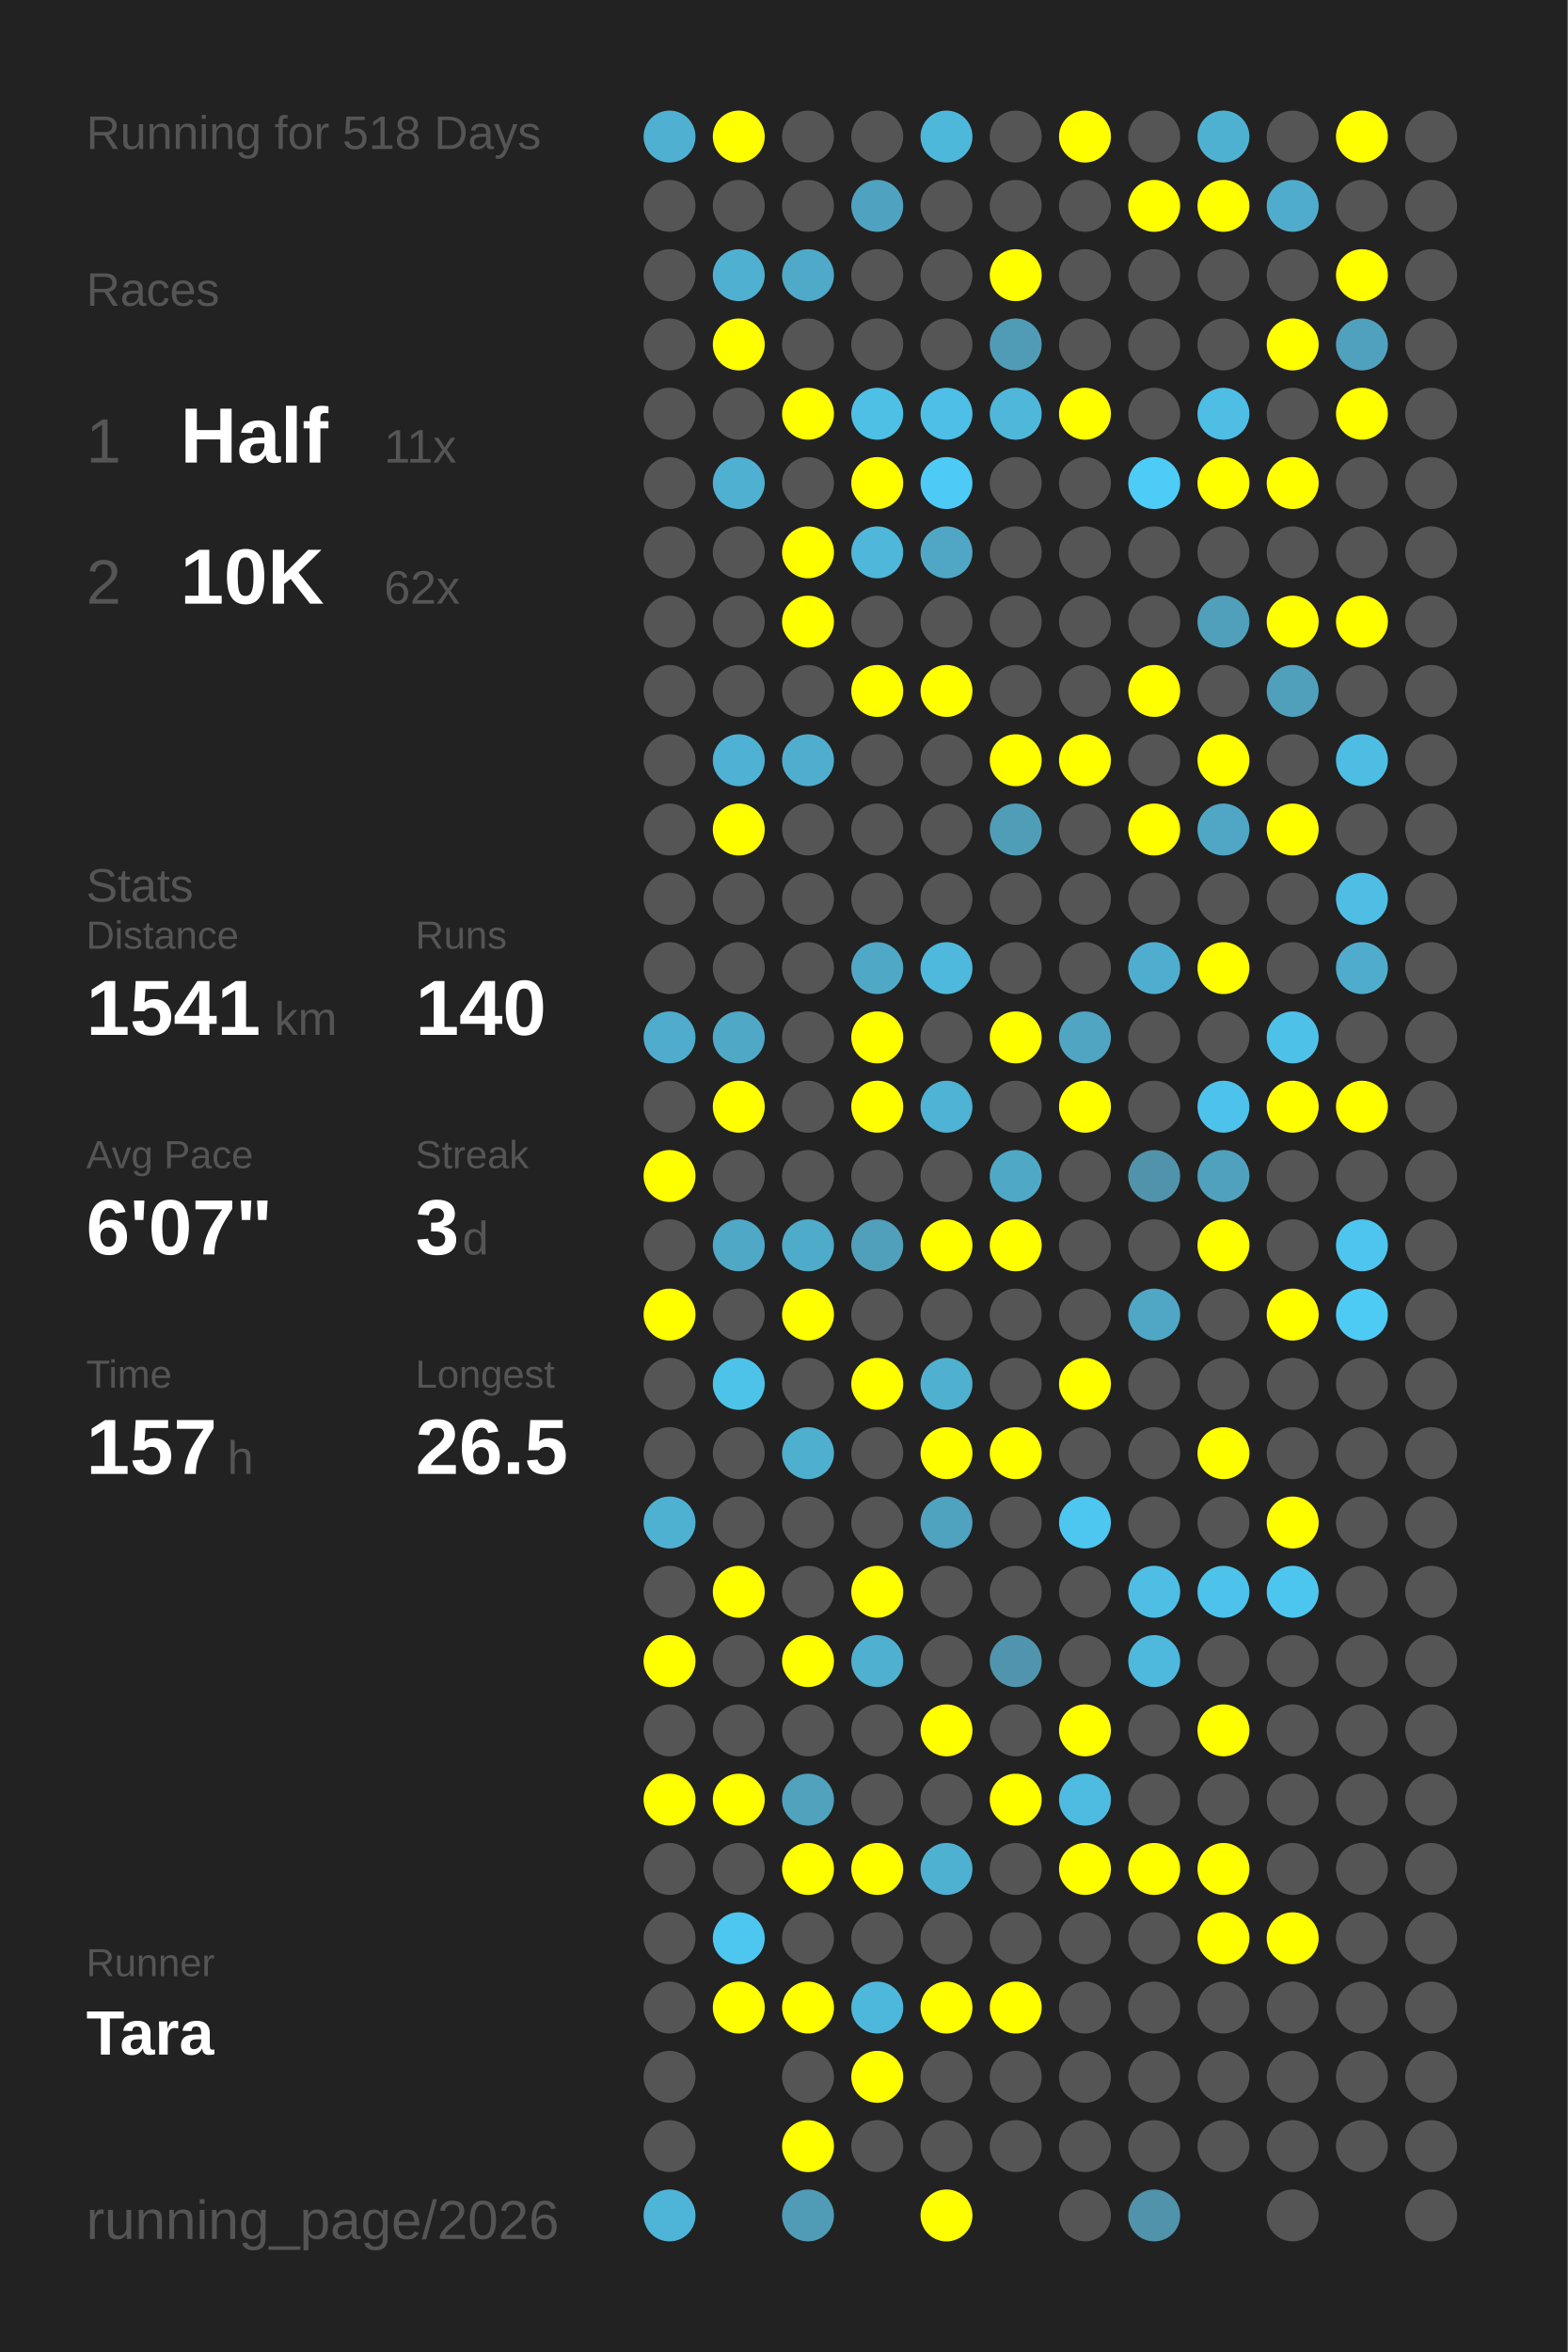
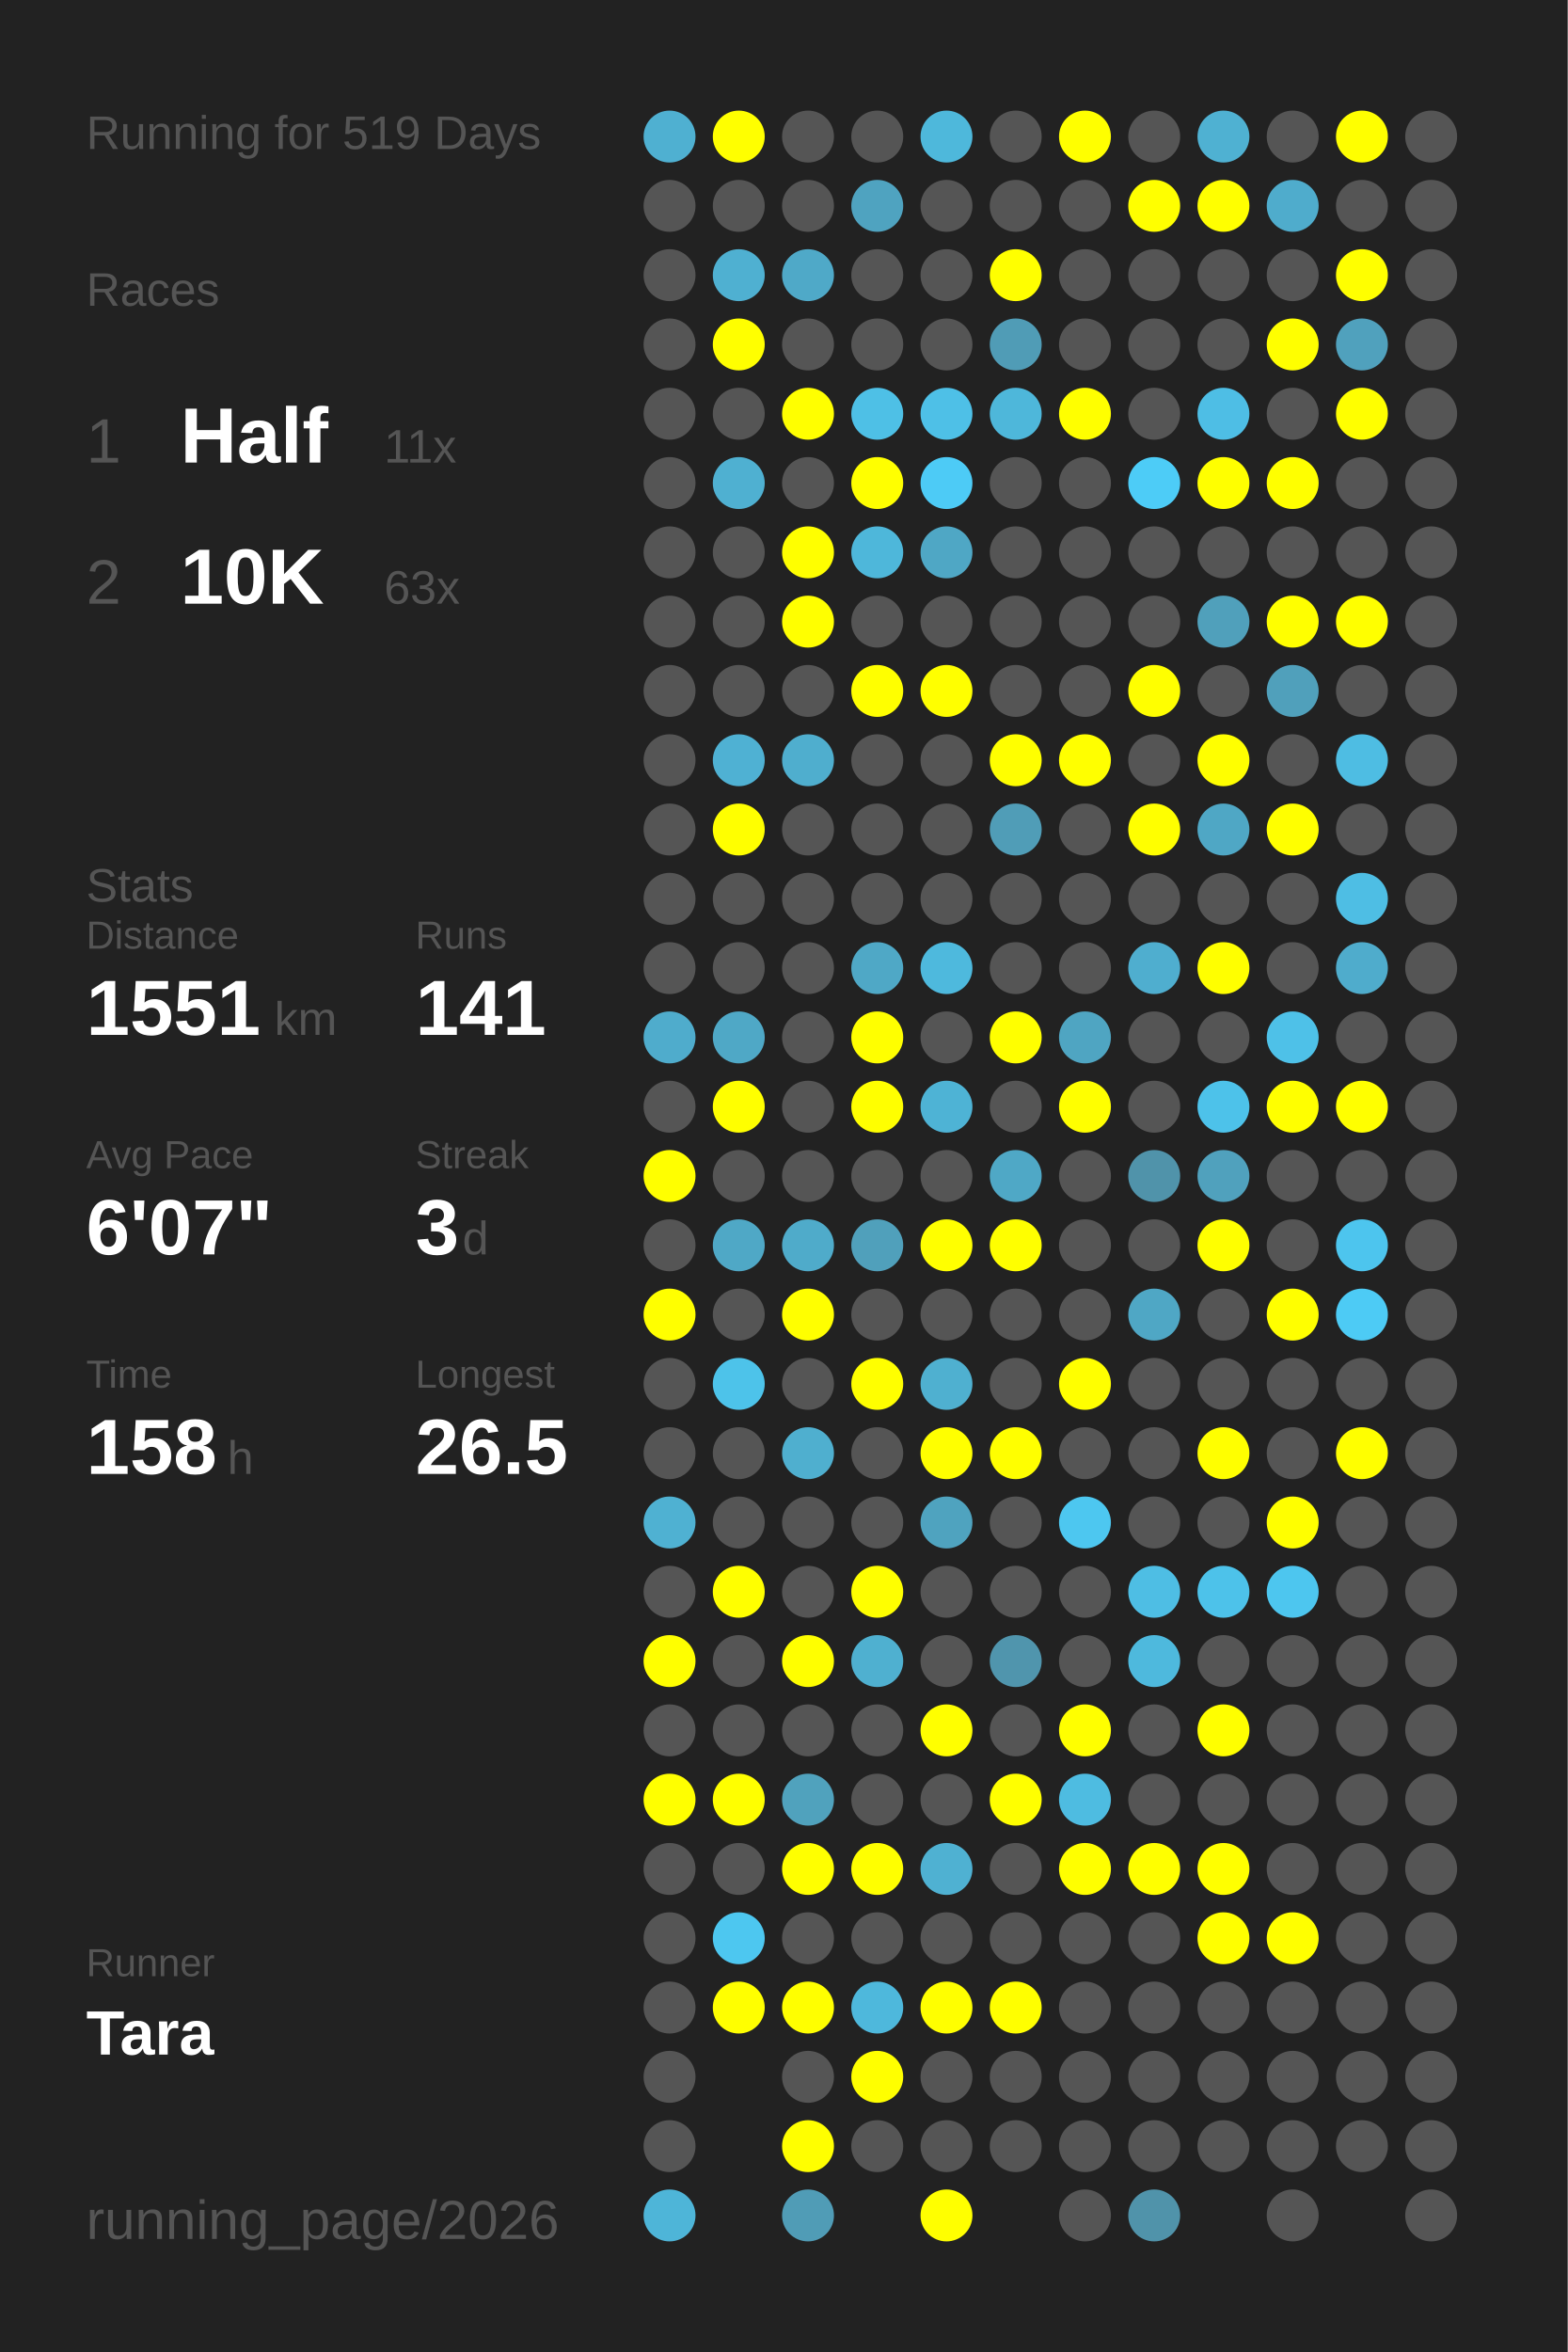
<svg xmlns="http://www.w3.org/2000/svg" baseProfile="full" height="300mm" version="1.1" viewBox="0,0,200,300" width="200mm">
  <defs />
  <rect fill="#222222" height="300" width="200" x="0" y="0" />
-   <text fill="#555555" style="font-size:6px; font-family:Arial;" x="11" y="19">Running for 518 Days</text>
+   <text fill="#555555" style="font-size:6px; font-family:Arial;" x="11" y="19">Running for 519 Days</text>
  <text fill="#555555" style="font-size:6px; font-family:Arial;" x="11" y="39">Races</text>
  <text fill="#555555" style="font-size:8px; font-family:Arial;" x="11" y="59">1</text>
  <text fill="#FFFFFF" style="font-size:10px; font-family:Arial; font-weight:bold;" x="23" y="59">Half</text>
  <text fill="#555555" style="font-size:6px; font-family:Arial;" x="49" y="59">11x</text>
  <text fill="#555555" style="font-size:8px; font-family:Arial;" x="11" y="77">2</text>
  <text fill="#FFFFFF" style="font-size:10px; font-family:Arial; font-weight:bold;" x="23" y="77">10K</text>
-   <text fill="#555555" style="font-size:6px; font-family:Arial;" x="49" y="77">62x</text>
+   <text fill="#555555" style="font-size:6px; font-family:Arial;" x="49" y="77">63x</text>
  <text fill="#555555" style="font-size:6px; font-family:Arial;" x="11" y="115">Stats</text>
  <text fill="#555555" style="font-size:5px; font-family:Arial;" x="11" y="121">Distance</text>
-   <text fill="#FFFFFF" style="font-size:10px; font-family:Arial; font-weight:bold;" x="11" y="132">1541</text>
+   <text fill="#FFFFFF" style="font-size:10px; font-family:Arial; font-weight:bold;" x="11" y="132">1551</text>
  <text fill="#555555" style="font-size:6px; font-family:Arial;" x="35" y="132">km</text>
  <text fill="#555555" style="font-size:5px; font-family:Arial;" x="53" y="121">Runs</text>
-   <text fill="#FFFFFF" style="font-size:10px; font-family:Arial; font-weight:bold;" x="53" y="132">140</text>
+   <text fill="#FFFFFF" style="font-size:10px; font-family:Arial; font-weight:bold;" x="53" y="132">141</text>
  <text fill="#555555" style="font-size:5px; font-family:Arial;" x="11" y="149">Avg Pace</text>
  <text fill="#FFFFFF" style="font-size:10px; font-family:Arial; font-weight:bold;" x="11" y="160">6'07"</text>
  <text fill="#555555" style="font-size:5px; font-family:Arial;" x="53" y="149">Streak</text>
  <text fill="#FFFFFF" style="font-size:10px; font-family:Arial; font-weight:bold;" x="53" y="160">3</text>
  <text fill="#555555" style="font-size:6px; font-family:Arial;" x="59" y="160">d</text>
  <text fill="#555555" style="font-size:5px; font-family:Arial;" x="11" y="177">Time</text>
-   <text fill="#FFFFFF" style="font-size:10px; font-family:Arial; font-weight:bold;" x="11" y="188">157</text>
+   <text fill="#FFFFFF" style="font-size:10px; font-family:Arial; font-weight:bold;" x="11" y="188">158</text>
  <text fill="#555555" style="font-size:6px; font-family:Arial;" x="29" y="188">h</text>
  <text fill="#555555" style="font-size:5px; font-family:Arial;" x="53" y="177">Longest</text>
  <text fill="#FFFFFF" style="font-size:10px; font-family:Arial; font-weight:bold;" x="53" y="188">26.5</text>
  <text fill="#555555" style="font-size:5px; font-family:Arial;" x="11" y="252.065">Runner</text>
  <text fill="#FFFFFF" style="font-size:8px; font-family:Arial; font-weight:bold;" x="11" y="262.065">Tara</text>
  <text fill="#555555" style="font-size:7px; font-family:Arial;" x="11" y="285.581">running_page/2026</text>
  <circle cx="85.417" cy="17.419" fill="#4fb0d1" r="3.312" />
  <circle cx="85.417" cy="26.258" fill="#555555" r="3.312" />
  <circle cx="85.417" cy="35.097" fill="#555555" r="3.312" />
  <circle cx="85.417" cy="43.935" fill="#555555" r="3.312" />
  <circle cx="85.417" cy="52.774" fill="#555555" r="3.312" />
  <circle cx="85.417" cy="61.613" fill="#555555" r="3.312" />
  <circle cx="85.417" cy="70.452" fill="#555555" r="3.312" />
  <circle cx="85.417" cy="79.29" fill="#555555" r="3.312" />
  <circle cx="85.417" cy="88.129" fill="#555555" r="3.312" />
  <circle cx="85.417" cy="96.968" fill="#555555" r="3.312" />
  <circle cx="85.417" cy="105.806" fill="#555555" r="3.312" />
  <circle cx="85.417" cy="114.645" fill="#555555" r="3.312" />
  <circle cx="85.417" cy="123.484" fill="#555555" r="3.312" />
  <circle cx="85.417" cy="132.323" fill="#4faccc" r="3.312" />
  <circle cx="85.417" cy="141.161" fill="#555555" r="3.312" />
  <circle cx="85.417" cy="150" fill="#FFFF00" r="3.312" />
  <circle cx="85.417" cy="158.839" fill="#555555" r="3.312" />
  <circle cx="85.417" cy="167.677" fill="#FFFF00" r="3.312" />
  <circle cx="85.417" cy="176.516" fill="#555555" r="3.312" />
  <circle cx="85.417" cy="185.355" fill="#555555" r="3.312" />
  <circle cx="85.417" cy="194.194" fill="#4fb1d2" r="3.312" />
  <circle cx="85.417" cy="203.032" fill="#555555" r="3.312" />
  <circle cx="85.417" cy="211.871" fill="#FFFF00" r="3.312" />
  <circle cx="85.417" cy="220.71" fill="#555555" r="3.312" />
  <circle cx="85.417" cy="229.548" fill="#FFFF00" r="3.312" />
  <circle cx="85.417" cy="238.387" fill="#555555" r="3.312" />
  <circle cx="85.417" cy="247.226" fill="#555555" r="3.312" />
  <circle cx="85.417" cy="256.065" fill="#555555" r="3.312" />
  <circle cx="85.417" cy="264.903" fill="#555555" r="3.312" />
  <circle cx="85.417" cy="273.742" fill="#555555" r="3.312" />
  <circle cx="85.417" cy="282.581" fill="#4eb5d8" r="3.312" />
  <circle cx="94.25" cy="17.419" fill="#FFFF00" r="3.312" />
  <circle cx="94.25" cy="26.258" fill="#555555" r="3.312" />
  <circle cx="94.25" cy="35.097" fill="#4fb0d1" r="3.312" />
  <circle cx="94.25" cy="43.935" fill="#FFFF00" r="3.312" />
  <circle cx="94.25" cy="52.774" fill="#555555" r="3.312" />
  <circle cx="94.25" cy="61.613" fill="#4fb0d1" r="3.312" />
  <circle cx="94.25" cy="70.452" fill="#555555" r="3.312" />
  <circle cx="94.25" cy="79.29" fill="#555555" r="3.312" />
  <circle cx="94.25" cy="88.129" fill="#555555" r="3.312" />
  <circle cx="94.25" cy="96.968" fill="#4fb1d3" r="3.312" />
  <circle cx="94.25" cy="105.806" fill="#FFFF00" r="3.312" />
  <circle cx="94.25" cy="114.645" fill="#555555" r="3.312" />
  <circle cx="94.25" cy="123.484" fill="#555555" r="3.312" />
  <circle cx="94.25" cy="132.323" fill="#4fa8c6" r="3.312" />
  <circle cx="94.25" cy="141.161" fill="#FFFF00" r="3.312" />
  <circle cx="94.25" cy="150" fill="#555555" r="3.312" />
  <circle cx="94.25" cy="158.839" fill="#4fa8c6" r="3.312" />
  <circle cx="94.25" cy="167.677" fill="#555555" r="3.312" />
  <circle cx="94.25" cy="176.516" fill="#4dc3ea" r="3.312" />
  <circle cx="94.25" cy="185.355" fill="#555555" r="3.312" />
  <circle cx="94.25" cy="194.194" fill="#555555" r="3.312" />
  <circle cx="94.25" cy="203.032" fill="#FFFF00" r="3.312" />
  <circle cx="94.25" cy="211.871" fill="#555555" r="3.312" />
  <circle cx="94.25" cy="220.71" fill="#555555" r="3.312" />
  <circle cx="94.25" cy="229.548" fill="#FFFF00" r="3.312" />
  <circle cx="94.25" cy="238.387" fill="#555555" r="3.312" />
  <circle cx="94.25" cy="247.226" fill="#4dc7f0" r="3.312" />
  <circle cx="94.25" cy="256.065" fill="#FFFF00" r="3.312" />
  <circle cx="103.083" cy="17.419" fill="#555555" r="3.312" />
  <circle cx="103.083" cy="26.258" fill="#555555" r="3.312" />
  <circle cx="103.083" cy="35.097" fill="#4fa9c8" r="3.312" />
  <circle cx="103.083" cy="43.935" fill="#555555" r="3.312" />
  <circle cx="103.083" cy="52.774" fill="#FFFF00" r="3.312" />
  <circle cx="103.083" cy="61.613" fill="#555555" r="3.312" />
  <circle cx="103.083" cy="70.452" fill="#FFFF00" r="3.312" />
  <circle cx="103.083" cy="79.29" fill="#FFFF00" r="3.312" />
  <circle cx="103.083" cy="88.129" fill="#555555" r="3.312" />
  <circle cx="103.083" cy="96.968" fill="#4faece" r="3.312" />
  <circle cx="103.083" cy="105.806" fill="#555555" r="3.312" />
  <circle cx="103.083" cy="114.645" fill="#555555" r="3.312" />
  <circle cx="103.083" cy="123.484" fill="#555555" r="3.312" />
  <circle cx="103.083" cy="132.323" fill="#555555" r="3.312" />
  <circle cx="103.083" cy="141.161" fill="#555555" r="3.312" />
  <circle cx="103.083" cy="150" fill="#555555" r="3.312" />
  <circle cx="103.083" cy="158.839" fill="#4fabca" r="3.312" />
  <circle cx="103.083" cy="167.677" fill="#FFFF00" r="3.312" />
  <circle cx="103.083" cy="176.516" fill="#555555" r="3.312" />
  <circle cx="103.083" cy="185.355" fill="#4fafcf" r="3.312" />
  <circle cx="103.083" cy="194.194" fill="#555555" r="3.312" />
  <circle cx="103.083" cy="203.032" fill="#555555" r="3.312" />
  <circle cx="103.083" cy="211.871" fill="#FFFF00" r="3.312" />
  <circle cx="103.083" cy="220.71" fill="#555555" r="3.312" />
  <circle cx="103.083" cy="229.548" fill="#50a2bd" r="3.312" />
  <circle cx="103.083" cy="238.387" fill="#FFFF00" r="3.312" />
  <circle cx="103.083" cy="247.226" fill="#555555" r="3.312" />
  <circle cx="103.083" cy="256.065" fill="#FFFF00" r="3.312" />
  <circle cx="103.083" cy="264.903" fill="#555555" r="3.312" />
  <circle cx="103.083" cy="273.742" fill="#FFFF00" r="3.312" />
  <circle cx="103.083" cy="282.581" fill="#509cb6" r="3.312" />
  <circle cx="111.917" cy="17.419" fill="#555555" r="3.312" />
  <circle cx="111.917" cy="26.258" fill="#4fa3c0" r="3.312" />
  <circle cx="111.917" cy="35.097" fill="#555555" r="3.312" />
  <circle cx="111.917" cy="43.935" fill="#555555" r="3.312" />
  <circle cx="111.917" cy="52.774" fill="#4ec0e6" r="3.312" />
  <circle cx="111.917" cy="61.613" fill="#FFFF00" r="3.312" />
  <circle cx="111.917" cy="70.452" fill="#4eb7da" r="3.312" />
  <circle cx="111.917" cy="79.29" fill="#555555" r="3.312" />
  <circle cx="111.917" cy="88.129" fill="#FFFF00" r="3.312" />
  <circle cx="111.917" cy="96.968" fill="#555555" r="3.312" />
  <circle cx="111.917" cy="105.806" fill="#555555" r="3.312" />
  <circle cx="111.917" cy="114.645" fill="#555555" r="3.312" />
  <circle cx="111.917" cy="123.484" fill="#4fa8c6" r="3.312" />
  <circle cx="111.917" cy="132.323" fill="#FFFF00" r="3.312" />
  <circle cx="111.917" cy="141.161" fill="#FFFF00" r="3.312" />
  <circle cx="111.917" cy="150" fill="#555555" r="3.312" />
  <circle cx="111.917" cy="158.839" fill="#50a0bb" r="3.312" />
  <circle cx="111.917" cy="167.677" fill="#555555" r="3.312" />
  <circle cx="111.917" cy="176.516" fill="#FFFF00" r="3.312" />
  <circle cx="111.917" cy="185.355" fill="#555555" r="3.312" />
  <circle cx="111.917" cy="194.194" fill="#555555" r="3.312" />
  <circle cx="111.917" cy="203.032" fill="#FFFF00" r="3.312" />
  <circle cx="111.917" cy="211.871" fill="#4fb0d0" r="3.312" />
  <circle cx="111.917" cy="220.71" fill="#555555" r="3.312" />
  <circle cx="111.917" cy="229.548" fill="#555555" r="3.312" />
  <circle cx="111.917" cy="238.387" fill="#FFFF00" r="3.312" />
  <circle cx="111.917" cy="247.226" fill="#555555" r="3.312" />
  <circle cx="111.917" cy="256.065" fill="#4eb8dc" r="3.312" />
  <circle cx="111.917" cy="264.903" fill="#FFFF00" r="3.312" />
  <circle cx="111.917" cy="273.742" fill="#555555" r="3.312" />
  <circle cx="120.75" cy="17.419" fill="#4eb8db" r="3.312" />
  <circle cx="120.75" cy="26.258" fill="#555555" r="3.312" />
  <circle cx="120.75" cy="35.097" fill="#555555" r="3.312" />
  <circle cx="120.75" cy="43.935" fill="#555555" r="3.312" />
  <circle cx="120.75" cy="52.774" fill="#4ec0e7" r="3.312" />
  <circle cx="120.75" cy="61.613" fill="#4dcbf6" r="3.312" />
  <circle cx="120.75" cy="70.452" fill="#4fa7c5" r="3.312" />
  <circle cx="120.75" cy="79.29" fill="#555555" r="3.312" />
  <circle cx="120.75" cy="88.129" fill="#FFFF00" r="3.312" />
  <circle cx="120.75" cy="96.968" fill="#555555" r="3.312" />
  <circle cx="120.75" cy="105.806" fill="#555555" r="3.312" />
  <circle cx="120.75" cy="114.645" fill="#555555" r="3.312" />
  <circle cx="120.75" cy="123.484" fill="#4eb9dd" r="3.312" />
  <circle cx="120.75" cy="132.323" fill="#555555" r="3.312" />
  <circle cx="120.75" cy="141.161" fill="#4eb3d5" r="3.312" />
  <circle cx="120.75" cy="150" fill="#555555" r="3.312" />
  <circle cx="120.75" cy="158.839" fill="#FFFF00" r="3.312" />
  <circle cx="120.75" cy="167.677" fill="#555555" r="3.312" />
  <circle cx="120.75" cy="176.516" fill="#4fb0d0" r="3.312" />
  <circle cx="120.75" cy="185.355" fill="#FFFF00" r="3.312" />
  <circle cx="120.75" cy="194.194" fill="#4fa3bf" r="3.312" />
  <circle cx="120.75" cy="203.032" fill="#555555" r="3.312" />
  <circle cx="120.75" cy="211.871" fill="#555555" r="3.312" />
  <circle cx="120.75" cy="220.71" fill="#FFFF00" r="3.312" />
  <circle cx="120.75" cy="229.548" fill="#555555" r="3.312" />
  <circle cx="120.75" cy="238.387" fill="#4fb1d2" r="3.312" />
  <circle cx="120.75" cy="247.226" fill="#555555" r="3.312" />
  <circle cx="120.75" cy="256.065" fill="#FFFF00" r="3.312" />
  <circle cx="120.75" cy="264.903" fill="#555555" r="3.312" />
  <circle cx="120.75" cy="273.742" fill="#555555" r="3.312" />
  <circle cx="120.75" cy="282.581" fill="#FFFF00" r="3.312" />
  <circle cx="129.583" cy="17.419" fill="#555555" r="3.312" />
  <circle cx="129.583" cy="26.258" fill="#555555" r="3.312" />
  <circle cx="129.583" cy="35.097" fill="#FFFF00" r="3.312" />
  <circle cx="129.583" cy="43.935" fill="#509cb6" r="3.312" />
  <circle cx="129.583" cy="52.774" fill="#4eb7da" r="3.312" />
  <circle cx="129.583" cy="61.613" fill="#555555" r="3.312" />
  <circle cx="129.583" cy="70.452" fill="#555555" r="3.312" />
  <circle cx="129.583" cy="79.29" fill="#555555" r="3.312" />
  <circle cx="129.583" cy="88.129" fill="#555555" r="3.312" />
  <circle cx="129.583" cy="96.968" fill="#FFFF00" r="3.312" />
  <circle cx="129.583" cy="105.806" fill="#509db7" r="3.312" />
  <circle cx="129.583" cy="114.645" fill="#555555" r="3.312" />
  <circle cx="129.583" cy="123.484" fill="#555555" r="3.312" />
  <circle cx="129.583" cy="132.323" fill="#FFFF00" r="3.312" />
  <circle cx="129.583" cy="141.161" fill="#555555" r="3.312" />
  <circle cx="129.583" cy="150" fill="#4fa8c6" r="3.312" />
  <circle cx="129.583" cy="158.839" fill="#FFFF00" r="3.312" />
  <circle cx="129.583" cy="167.677" fill="#555555" r="3.312" />
  <circle cx="129.583" cy="176.516" fill="#555555" r="3.312" />
  <circle cx="129.583" cy="185.355" fill="#FFFF00" r="3.312" />
  <circle cx="129.583" cy="194.194" fill="#555555" r="3.312" />
  <circle cx="129.583" cy="203.032" fill="#555555" r="3.312" />
  <circle cx="129.583" cy="211.871" fill="#5095ad" r="3.312" />
  <circle cx="129.583" cy="220.71" fill="#555555" r="3.312" />
  <circle cx="129.583" cy="229.548" fill="#FFFF00" r="3.312" />
  <circle cx="129.583" cy="238.387" fill="#555555" r="3.312" />
  <circle cx="129.583" cy="247.226" fill="#555555" r="3.312" />
  <circle cx="129.583" cy="256.065" fill="#FFFF00" r="3.312" />
  <circle cx="129.583" cy="264.903" fill="#555555" r="3.312" />
  <circle cx="129.583" cy="273.742" fill="#555555" r="3.312" />
  <circle cx="138.417" cy="17.419" fill="#FFFF00" r="3.312" />
  <circle cx="138.417" cy="26.258" fill="#555555" r="3.312" />
  <circle cx="138.417" cy="35.097" fill="#555555" r="3.312" />
  <circle cx="138.417" cy="43.935" fill="#555555" r="3.312" />
  <circle cx="138.417" cy="52.774" fill="#FFFF00" r="3.312" />
  <circle cx="138.417" cy="61.613" fill="#555555" r="3.312" />
  <circle cx="138.417" cy="70.452" fill="#555555" r="3.312" />
  <circle cx="138.417" cy="79.29" fill="#555555" r="3.312" />
  <circle cx="138.417" cy="88.129" fill="#555555" r="3.312" />
  <circle cx="138.417" cy="96.968" fill="#FFFF00" r="3.312" />
  <circle cx="138.417" cy="105.806" fill="#555555" r="3.312" />
  <circle cx="138.417" cy="114.645" fill="#555555" r="3.312" />
  <circle cx="138.417" cy="123.484" fill="#555555" r="3.312" />
  <circle cx="138.417" cy="132.323" fill="#4fa5c2" r="3.312" />
  <circle cx="138.417" cy="141.161" fill="#FFFF00" r="3.312" />
  <circle cx="138.417" cy="150" fill="#555555" r="3.312" />
  <circle cx="138.417" cy="158.839" fill="#555555" r="3.312" />
  <circle cx="138.417" cy="167.677" fill="#555555" r="3.312" />
  <circle cx="138.417" cy="176.516" fill="#FFFF00" r="3.312" />
  <circle cx="138.417" cy="185.355" fill="#555555" r="3.312" />
  <circle cx="138.417" cy="194.194" fill="#4dc7f0" r="3.312" />
  <circle cx="138.417" cy="203.032" fill="#555555" r="3.312" />
  <circle cx="138.417" cy="211.871" fill="#555555" r="3.312" />
  <circle cx="138.417" cy="220.71" fill="#FFFF00" r="3.312" />
  <circle cx="138.417" cy="229.548" fill="#4ebce1" r="3.312" />
  <circle cx="138.417" cy="238.387" fill="#FFFF00" r="3.312" />
  <circle cx="138.417" cy="247.226" fill="#555555" r="3.312" />
  <circle cx="138.417" cy="256.065" fill="#555555" r="3.312" />
  <circle cx="138.417" cy="264.903" fill="#555555" r="3.312" />
  <circle cx="138.417" cy="273.742" fill="#555555" r="3.312" />
  <circle cx="138.417" cy="282.581" fill="#555555" r="3.312" />
  <circle cx="147.25" cy="17.419" fill="#555555" r="3.312" />
  <circle cx="147.25" cy="26.258" fill="#FFFF00" r="3.312" />
  <circle cx="147.25" cy="35.097" fill="#555555" r="3.312" />
  <circle cx="147.25" cy="43.935" fill="#555555" r="3.312" />
  <circle cx="147.25" cy="52.774" fill="#555555" r="3.312" />
  <circle cx="147.25" cy="61.613" fill="#4dccf7" r="3.312" />
  <circle cx="147.25" cy="70.452" fill="#555555" r="3.312" />
  <circle cx="147.25" cy="79.29" fill="#555555" r="3.312" />
  <circle cx="147.25" cy="88.129" fill="#FFFF00" r="3.312" />
  <circle cx="147.25" cy="96.968" fill="#555555" r="3.312" />
  <circle cx="147.25" cy="105.806" fill="#FFFF00" r="3.312" />
  <circle cx="147.25" cy="114.645" fill="#555555" r="3.312" />
  <circle cx="147.25" cy="123.484" fill="#4faecf" r="3.312" />
  <circle cx="147.25" cy="132.323" fill="#555555" r="3.312" />
  <circle cx="147.25" cy="141.161" fill="#555555" r="3.312" />
  <circle cx="147.25" cy="150" fill="#5093aa" r="3.312" />
  <circle cx="147.25" cy="158.839" fill="#555555" r="3.312" />
  <circle cx="147.25" cy="167.677" fill="#4fa7c5" r="3.312" />
  <circle cx="147.25" cy="176.516" fill="#555555" r="3.312" />
  <circle cx="147.25" cy="185.355" fill="#555555" r="3.312" />
  <circle cx="147.25" cy="194.194" fill="#555555" r="3.312" />
  <circle cx="147.25" cy="203.032" fill="#4ebee4" r="3.312" />
  <circle cx="147.25" cy="211.871" fill="#4eb9dd" r="3.312" />
  <circle cx="147.25" cy="220.71" fill="#555555" r="3.312" />
  <circle cx="147.25" cy="229.548" fill="#555555" r="3.312" />
  <circle cx="147.25" cy="238.387" fill="#FFFF00" r="3.312" />
  <circle cx="147.25" cy="247.226" fill="#555555" r="3.312" />
  <circle cx="147.25" cy="256.065" fill="#555555" r="3.312" />
  <circle cx="147.25" cy="264.903" fill="#555555" r="3.312" />
  <circle cx="147.25" cy="273.742" fill="#555555" r="3.312" />
  <circle cx="147.25" cy="282.581" fill="#5093aa" r="3.312" />
  <circle cx="156.083" cy="17.419" fill="#4fb1d2" r="3.312" />
  <circle cx="156.083" cy="26.258" fill="#FFFF00" r="3.312" />
  <circle cx="156.083" cy="35.097" fill="#555555" r="3.312" />
  <circle cx="156.083" cy="43.935" fill="#555555" r="3.312" />
  <circle cx="156.083" cy="52.774" fill="#4ebee5" r="3.312" />
  <circle cx="156.083" cy="61.613" fill="#FFFF00" r="3.312" />
  <circle cx="156.083" cy="70.452" fill="#555555" r="3.312" />
  <circle cx="156.083" cy="79.29" fill="#50a0bb" r="3.312" />
  <circle cx="156.083" cy="88.129" fill="#555555" r="3.312" />
  <circle cx="156.083" cy="96.968" fill="#FFFF00" r="3.312" />
  <circle cx="156.083" cy="105.806" fill="#4fa7c5" r="3.312" />
  <circle cx="156.083" cy="114.645" fill="#555555" r="3.312" />
  <circle cx="156.083" cy="123.484" fill="#FFFF00" r="3.312" />
  <circle cx="156.083" cy="132.323" fill="#555555" r="3.312" />
  <circle cx="156.083" cy="141.161" fill="#4dc2ea" r="3.312" />
  <circle cx="156.083" cy="150" fill="#50a1bd" r="3.312" />
  <circle cx="156.083" cy="158.839" fill="#FFFF00" r="3.312" />
  <circle cx="156.083" cy="167.677" fill="#555555" r="3.312" />
  <circle cx="156.083" cy="176.516" fill="#555555" r="3.312" />
  <circle cx="156.083" cy="185.355" fill="#FFFF00" r="3.312" />
  <circle cx="156.083" cy="194.194" fill="#555555" r="3.312" />
  <circle cx="156.083" cy="203.032" fill="#4dc2ea" r="3.312" />
  <circle cx="156.083" cy="211.871" fill="#555555" r="3.312" />
  <circle cx="156.083" cy="220.71" fill="#FFFF00" r="3.312" />
  <circle cx="156.083" cy="229.548" fill="#555555" r="3.312" />
  <circle cx="156.083" cy="238.387" fill="#FFFF00" r="3.312" />
  <circle cx="156.083" cy="247.226" fill="#FFFF00" r="3.312" />
  <circle cx="156.083" cy="256.065" fill="#555555" r="3.312" />
  <circle cx="156.083" cy="264.903" fill="#555555" r="3.312" />
  <circle cx="156.083" cy="273.742" fill="#555555" r="3.312" />
  <circle cx="164.917" cy="17.419" fill="#555555" r="3.312" />
  <circle cx="164.917" cy="26.258" fill="#4faccc" r="3.312" />
  <circle cx="164.917" cy="35.097" fill="#555555" r="3.312" />
  <circle cx="164.917" cy="43.935" fill="#FFFF00" r="3.312" />
  <circle cx="164.917" cy="52.774" fill="#555555" r="3.312" />
  <circle cx="164.917" cy="61.613" fill="#FFFF00" r="3.312" />
  <circle cx="164.917" cy="70.452" fill="#555555" r="3.312" />
  <circle cx="164.917" cy="79.29" fill="#FFFF00" r="3.312" />
  <circle cx="164.917" cy="88.129" fill="#50a0bb" r="3.312" />
  <circle cx="164.917" cy="96.968" fill="#555555" r="3.312" />
  <circle cx="164.917" cy="105.806" fill="#FFFF00" r="3.312" />
  <circle cx="164.917" cy="114.645" fill="#555555" r="3.312" />
  <circle cx="164.917" cy="123.484" fill="#555555" r="3.312" />
  <circle cx="164.917" cy="132.323" fill="#4ec1e8" r="3.312" />
  <circle cx="164.917" cy="141.161" fill="#FFFF00" r="3.312" />
  <circle cx="164.917" cy="150" fill="#555555" r="3.312" />
  <circle cx="164.917" cy="158.839" fill="#555555" r="3.312" />
  <circle cx="164.917" cy="167.677" fill="#FFFF00" r="3.312" />
  <circle cx="164.917" cy="176.516" fill="#555555" r="3.312" />
  <circle cx="164.917" cy="185.355" fill="#555555" r="3.312" />
  <circle cx="164.917" cy="194.194" fill="#FFFF00" r="3.312" />
  <circle cx="164.917" cy="203.032" fill="#4dc6ef" r="3.312" />
  <circle cx="164.917" cy="211.871" fill="#555555" r="3.312" />
  <circle cx="164.917" cy="220.71" fill="#555555" r="3.312" />
  <circle cx="164.917" cy="229.548" fill="#555555" r="3.312" />
  <circle cx="164.917" cy="238.387" fill="#555555" r="3.312" />
  <circle cx="164.917" cy="247.226" fill="#FFFF00" r="3.312" />
  <circle cx="164.917" cy="256.065" fill="#555555" r="3.312" />
  <circle cx="164.917" cy="264.903" fill="#555555" r="3.312" />
  <circle cx="164.917" cy="273.742" fill="#555555" r="3.312" />
  <circle cx="164.917" cy="282.581" fill="#555555" r="3.312" />
  <circle cx="173.75" cy="17.419" fill="#FFFF00" r="3.312" />
  <circle cx="173.75" cy="26.258" fill="#555555" r="3.312" />
  <circle cx="173.75" cy="35.097" fill="#FFFF00" r="3.312" />
  <circle cx="173.75" cy="43.935" fill="#50a1bd" r="3.312" />
  <circle cx="173.75" cy="52.774" fill="#FFFF00" r="3.312" />
  <circle cx="173.75" cy="61.613" fill="#555555" r="3.312" />
  <circle cx="173.75" cy="70.452" fill="#555555" r="3.312" />
  <circle cx="173.75" cy="79.29" fill="#FFFF00" r="3.312" />
  <circle cx="173.75" cy="88.129" fill="#555555" r="3.312" />
  <circle cx="173.75" cy="96.968" fill="#4ebde3" r="3.312" />
  <circle cx="173.75" cy="105.806" fill="#555555" r="3.312" />
  <circle cx="173.75" cy="114.645" fill="#4ebee4" r="3.312" />
  <circle cx="173.75" cy="123.484" fill="#4faccc" r="3.312" />
  <circle cx="173.75" cy="132.323" fill="#555555" r="3.312" />
  <circle cx="173.75" cy="141.161" fill="#FFFF00" r="3.312" />
  <circle cx="173.75" cy="150" fill="#555555" r="3.312" />
  <circle cx="173.75" cy="158.839" fill="#4dc5ee" r="3.312" />
  <circle cx="173.75" cy="167.677" fill="#4dcbf5" r="3.312" />
  <circle cx="173.75" cy="176.516" fill="#555555" r="3.312" />
-   <circle cx="173.75" cy="185.355" fill="#555555" r="3.312" />
+   <circle cx="173.75" cy="185.355" fill="#FFFF00" r="3.312" />
  <circle cx="173.75" cy="194.194" fill="#555555" r="3.312" />
  <circle cx="173.75" cy="203.032" fill="#555555" r="3.312" />
  <circle cx="173.75" cy="211.871" fill="#555555" r="3.312" />
  <circle cx="173.75" cy="220.71" fill="#555555" r="3.312" />
  <circle cx="173.75" cy="229.548" fill="#555555" r="3.312" />
  <circle cx="173.75" cy="238.387" fill="#555555" r="3.312" />
  <circle cx="173.75" cy="247.226" fill="#555555" r="3.312" />
  <circle cx="173.75" cy="256.065" fill="#555555" r="3.312" />
  <circle cx="173.75" cy="264.903" fill="#555555" r="3.312" />
  <circle cx="173.75" cy="273.742" fill="#555555" r="3.312" />
  <circle cx="182.583" cy="17.419" fill="#555555" r="3.312" />
  <circle cx="182.583" cy="26.258" fill="#555555" r="3.312" />
  <circle cx="182.583" cy="35.097" fill="#555555" r="3.312" />
  <circle cx="182.583" cy="43.935" fill="#555555" r="3.312" />
  <circle cx="182.583" cy="52.774" fill="#555555" r="3.312" />
  <circle cx="182.583" cy="61.613" fill="#555555" r="3.312" />
  <circle cx="182.583" cy="70.452" fill="#555555" r="3.312" />
  <circle cx="182.583" cy="79.29" fill="#555555" r="3.312" />
  <circle cx="182.583" cy="88.129" fill="#555555" r="3.312" />
  <circle cx="182.583" cy="96.968" fill="#555555" r="3.312" />
  <circle cx="182.583" cy="105.806" fill="#555555" r="3.312" />
  <circle cx="182.583" cy="114.645" fill="#555555" r="3.312" />
  <circle cx="182.583" cy="123.484" fill="#555555" r="3.312" />
  <circle cx="182.583" cy="132.323" fill="#555555" r="3.312" />
  <circle cx="182.583" cy="141.161" fill="#555555" r="3.312" />
  <circle cx="182.583" cy="150" fill="#555555" r="3.312" />
  <circle cx="182.583" cy="158.839" fill="#555555" r="3.312" />
  <circle cx="182.583" cy="167.677" fill="#555555" r="3.312" />
  <circle cx="182.583" cy="176.516" fill="#555555" r="3.312" />
  <circle cx="182.583" cy="185.355" fill="#555555" r="3.312" />
  <circle cx="182.583" cy="194.194" fill="#555555" r="3.312" />
  <circle cx="182.583" cy="203.032" fill="#555555" r="3.312" />
  <circle cx="182.583" cy="211.871" fill="#555555" r="3.312" />
  <circle cx="182.583" cy="220.71" fill="#555555" r="3.312" />
  <circle cx="182.583" cy="229.548" fill="#555555" r="3.312" />
  <circle cx="182.583" cy="238.387" fill="#555555" r="3.312" />
  <circle cx="182.583" cy="247.226" fill="#555555" r="3.312" />
  <circle cx="182.583" cy="256.065" fill="#555555" r="3.312" />
  <circle cx="182.583" cy="264.903" fill="#555555" r="3.312" />
  <circle cx="182.583" cy="273.742" fill="#555555" r="3.312" />
  <circle cx="182.583" cy="282.581" fill="#555555" r="3.312" />
</svg>
